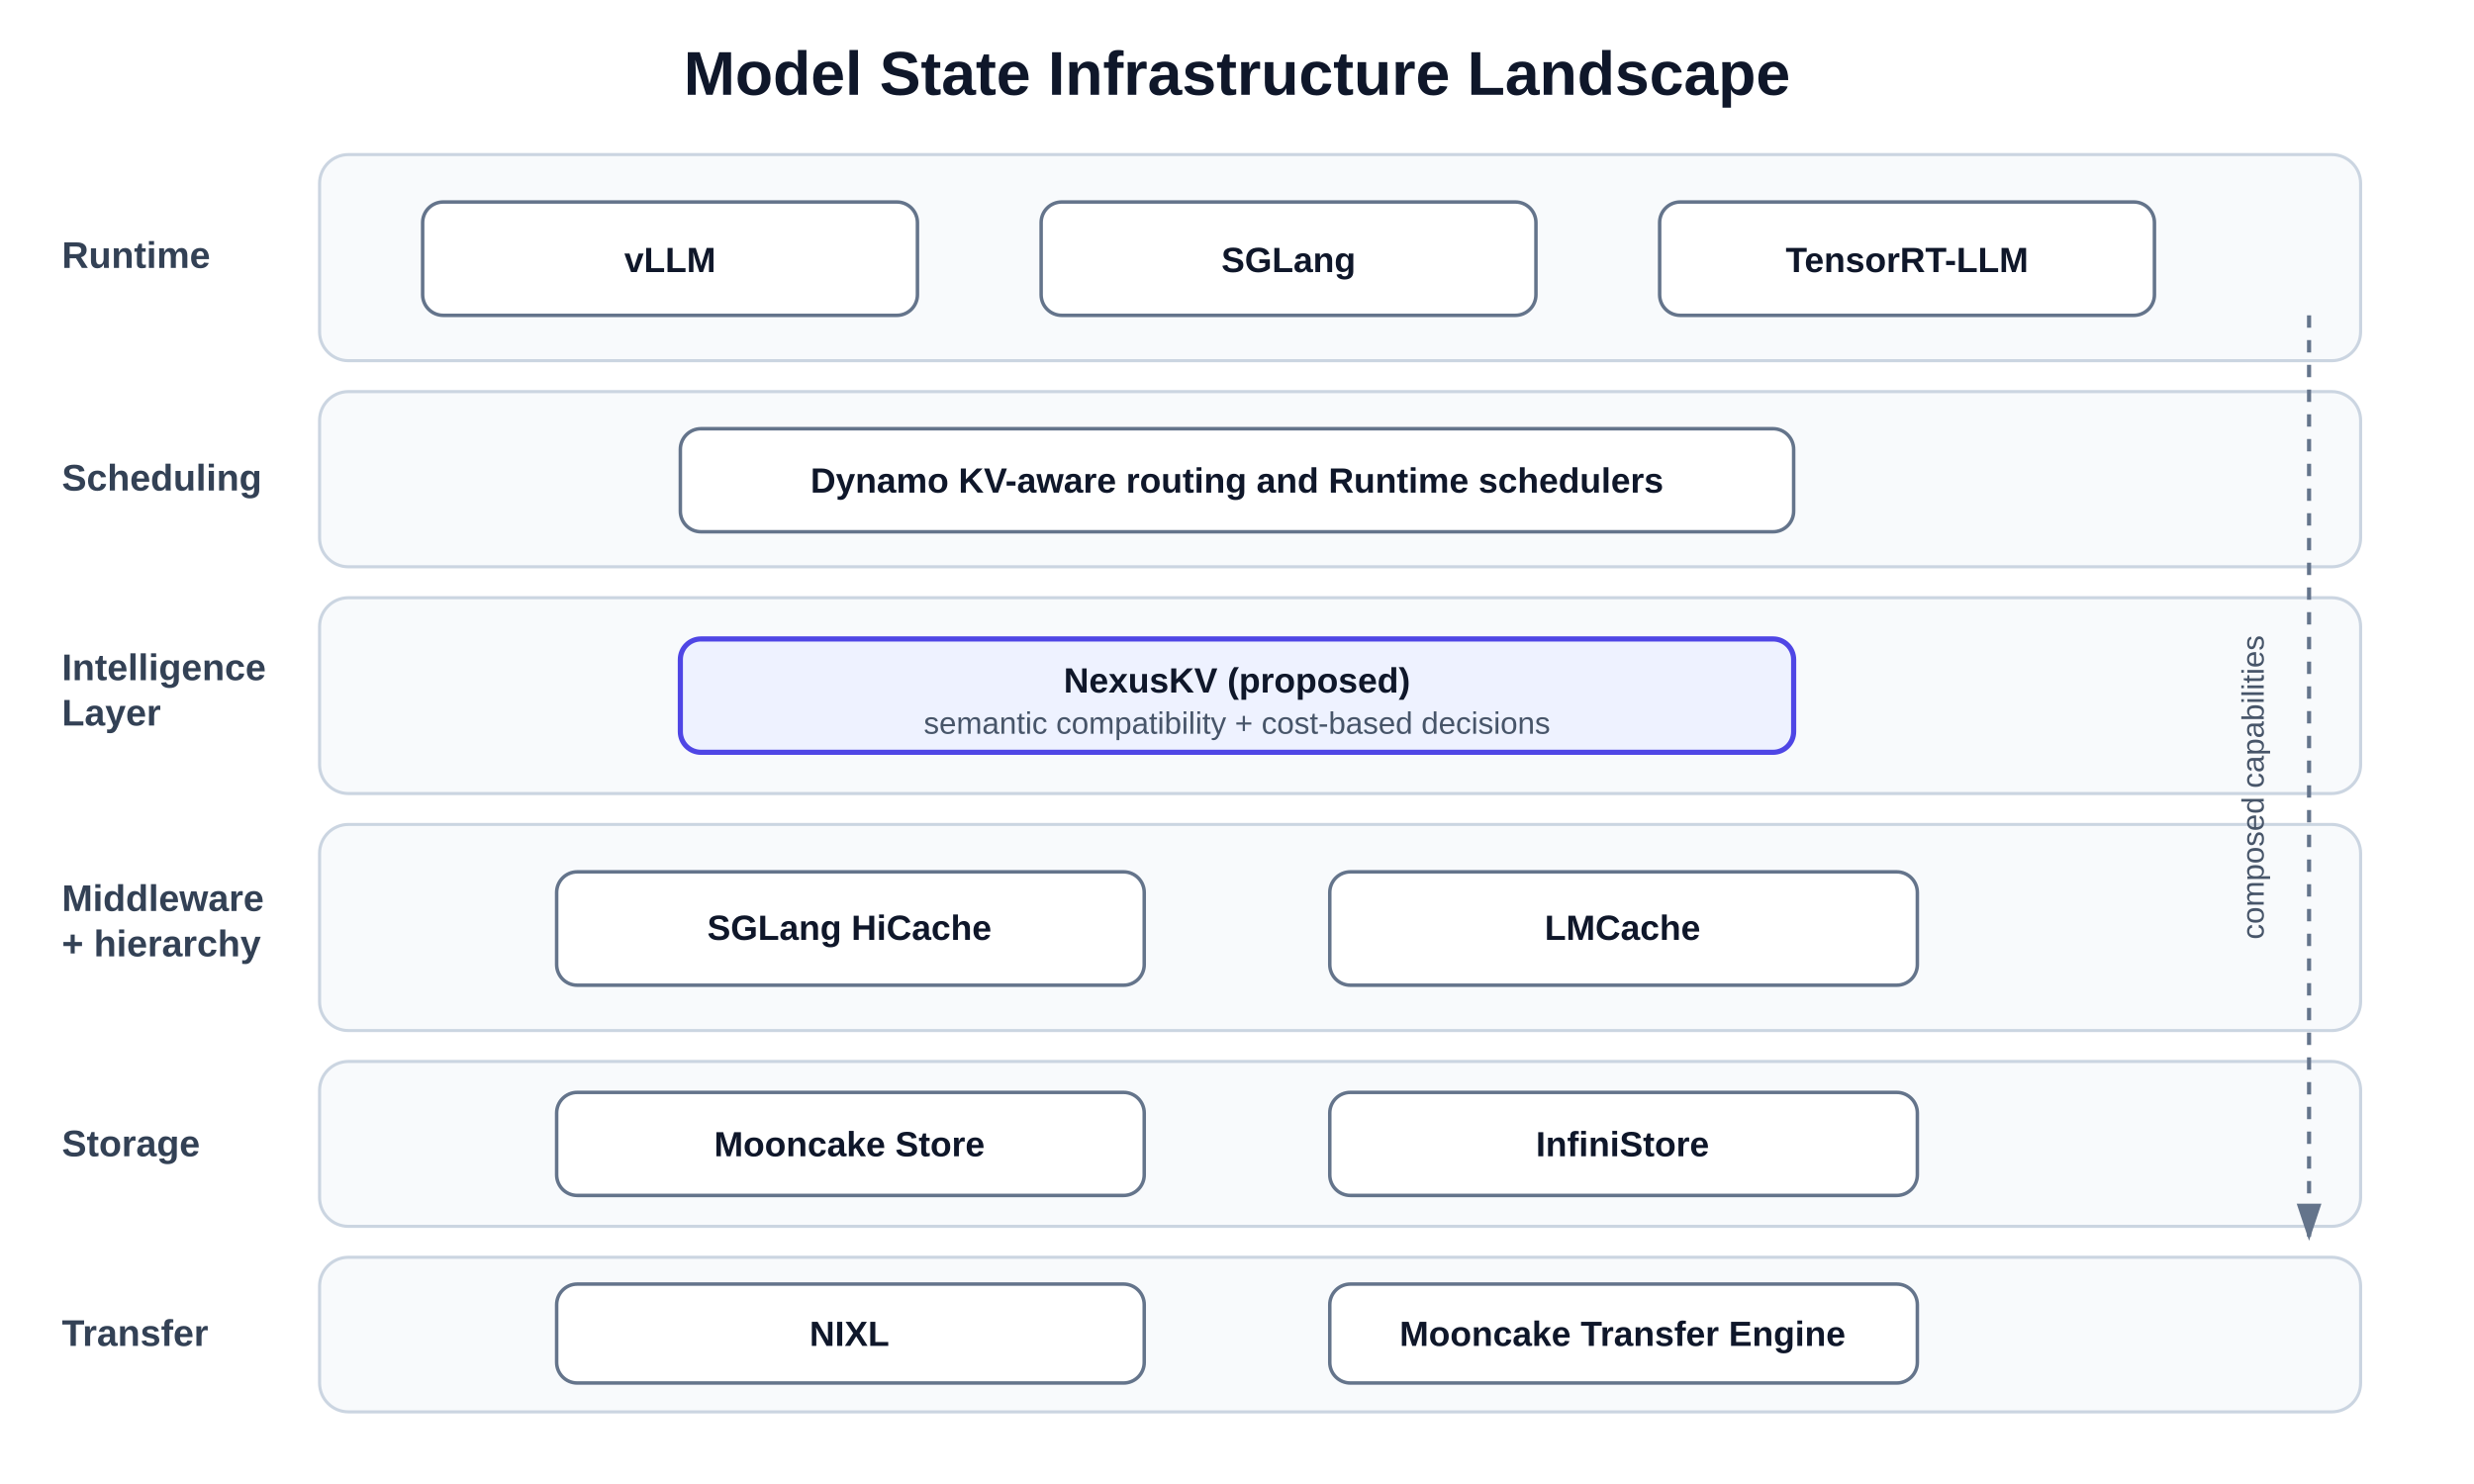
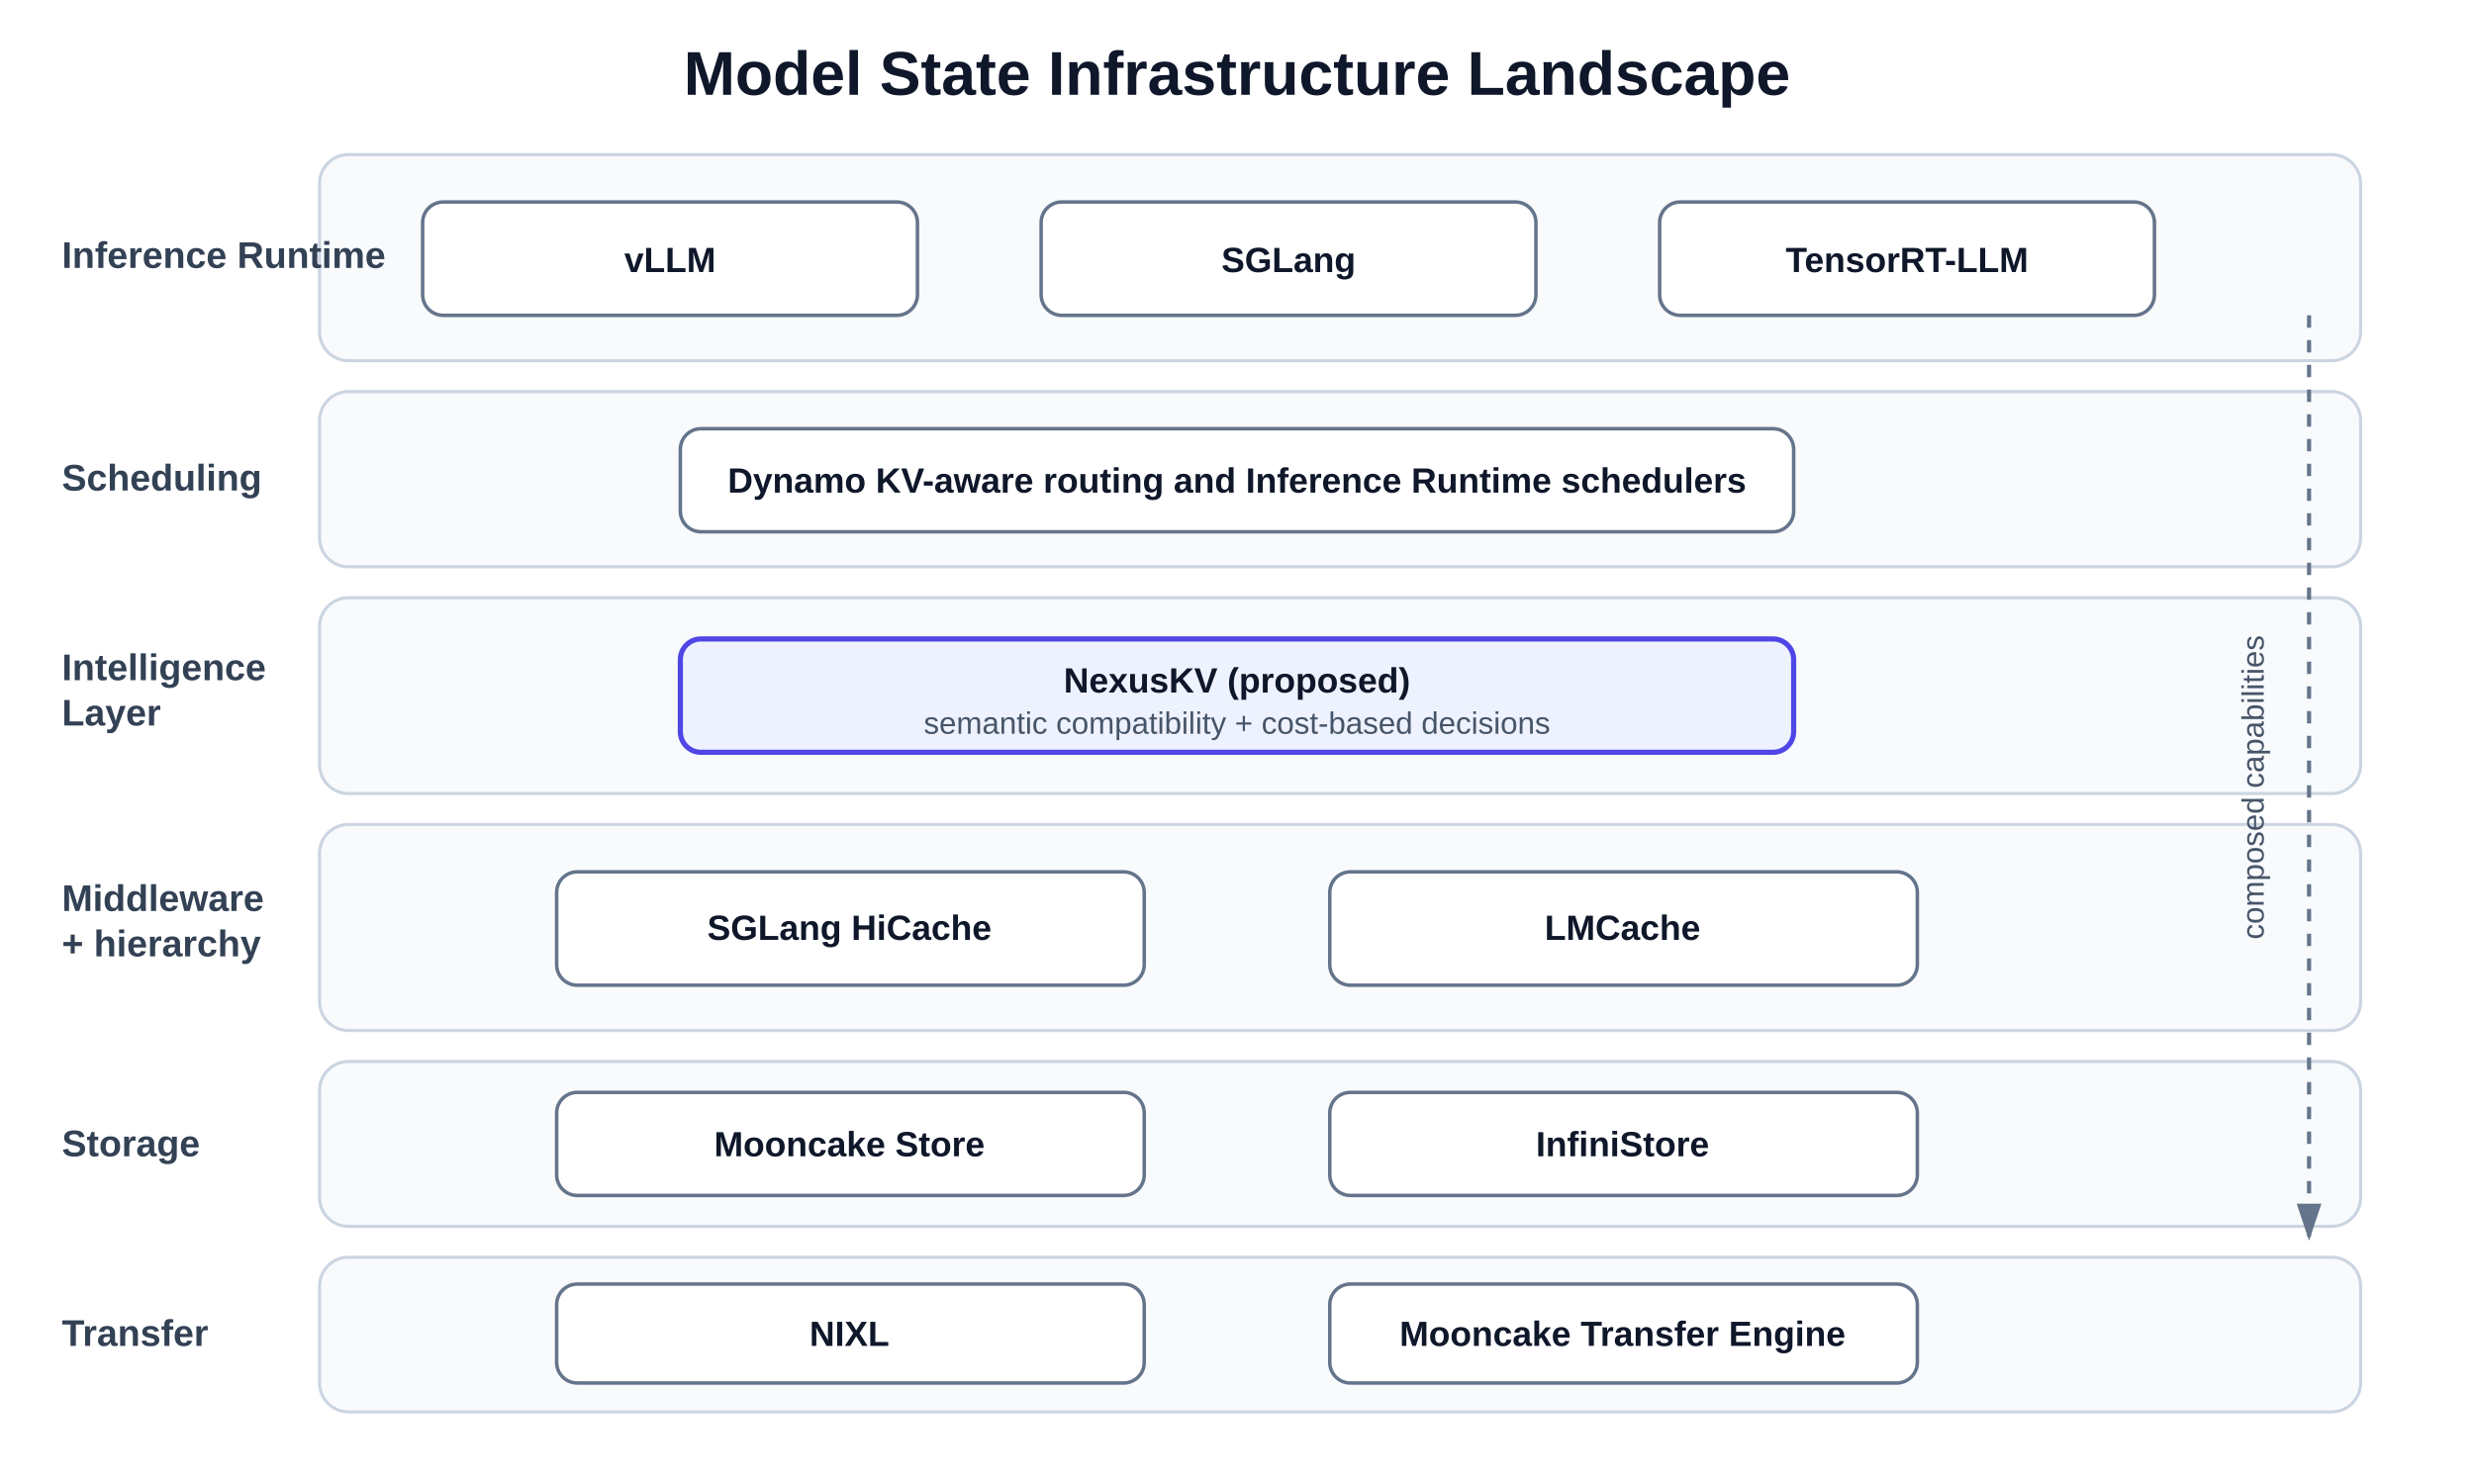
<svg xmlns="http://www.w3.org/2000/svg" width="1200" height="720" viewBox="0 0 1200 720" role="img" aria-labelledby="title desc">
  <defs>
    <marker id="arrow" markerWidth="10" markerHeight="10" refX="8" refY="3" orient="auto">
      <path d="M0,0 L0,6 L9,3 z" fill="#64748b" />
    </marker>
    <style>
      .title { font: 700 30px Arial, sans-serif; fill: #0f172a; }
      .layer { font: 700 18px Arial, sans-serif; fill: #334155; }
      .system { font: 700 17px Arial, sans-serif; fill: #0f172a; }
      .detail { font: 15px Arial, sans-serif; fill: #475569; }
      .band { fill: #f8fafc; stroke: #cbd5e1; stroke-width: 1.5; rx: 14; }
      .box { fill: #ffffff; stroke: #64748b; stroke-width: 1.7; rx: 10; }
      .proposal { fill: #eef2ff; stroke: #4f46e5; stroke-width: 2.5; rx: 10; }
      .flow { stroke: #64748b; stroke-width: 2; stroke-dasharray: 6 6; marker-end: url(#arrow); }
    </style>
  </defs>
  <rect width="1200" height="720" fill="#ffffff" />
  <text class="title" x="600" y="46" text-anchor="middle">Model State Infrastructure Landscape</text>
  <rect class="band" x="155" y="75" width="990" height="100" />
-   <text class="layer" x="30" y="130">Runtime</text>
+   <text class="layer" x="30" y="130">Inference Runtime</text>
  <rect class="box" x="205" y="98" width="240" height="55" />
  <text class="system" x="325" y="132" text-anchor="middle">vLLM</text>
  <rect class="box" x="505" y="98" width="240" height="55" />
  <text class="system" x="625" y="132" text-anchor="middle">SGLang</text>
  <rect class="box" x="805" y="98" width="240" height="55" />
  <text class="system" x="925" y="132" text-anchor="middle">TensorRT-LLM</text>
  <rect class="band" x="155" y="190" width="990" height="85" />
  <text class="layer" x="30" y="238">Scheduling</text>
  <rect class="box" x="330" y="208" width="540" height="50" />
-   <text class="system" x="600" y="239" text-anchor="middle">Dynamo KV-aware routing and Runtime schedulers</text>
+   <text class="system" x="600" y="239" text-anchor="middle">Dynamo KV-aware routing and Inference Runtime schedulers</text>
  <rect class="band" x="155" y="290" width="990" height="95" />
  <text class="layer" x="30" y="330">Intelligence</text>
  <text class="layer" x="30" y="352">Layer</text>
  <rect class="proposal" x="330" y="310" width="540" height="55" />
  <text class="system" x="600" y="336" text-anchor="middle">NexusKV (proposed)</text>
  <text class="detail" x="600" y="356" text-anchor="middle">semantic compatibility + cost-based decisions</text>
  <rect class="band" x="155" y="400" width="990" height="100" />
  <text class="layer" x="30" y="442">Middleware</text>
  <text class="layer" x="30" y="464">+ hierarchy</text>
  <rect class="box" x="270" y="423" width="285" height="55" />
  <text class="system" x="412" y="456" text-anchor="middle">SGLang HiCache</text>
  <rect class="box" x="645" y="423" width="285" height="55" />
  <text class="system" x="787" y="456" text-anchor="middle">LMCache</text>
  <rect class="band" x="155" y="515" width="990" height="80" />
  <text class="layer" x="30" y="561">Storage</text>
  <rect class="box" x="270" y="530" width="285" height="50" />
  <text class="system" x="412" y="561" text-anchor="middle">Mooncake Store</text>
  <rect class="box" x="645" y="530" width="285" height="50" />
  <text class="system" x="787" y="561" text-anchor="middle">InfiniStore</text>
  <rect class="band" x="155" y="610" width="990" height="75" />
  <text class="layer" x="30" y="653">Transfer</text>
  <rect class="box" x="270" y="623" width="285" height="48" />
  <text class="system" x="412" y="653" text-anchor="middle">NIXL</text>
  <rect class="box" x="645" y="623" width="285" height="48" />
  <text class="system" x="787" y="653" text-anchor="middle">Mooncake Transfer Engine</text>
  <line class="flow" x1="1120" y1="153" x2="1120" y2="600" />
  <text class="detail" x="1098" y="382" text-anchor="middle" transform="rotate(-90 1098 382)">composed capabilities</text>
</svg>
